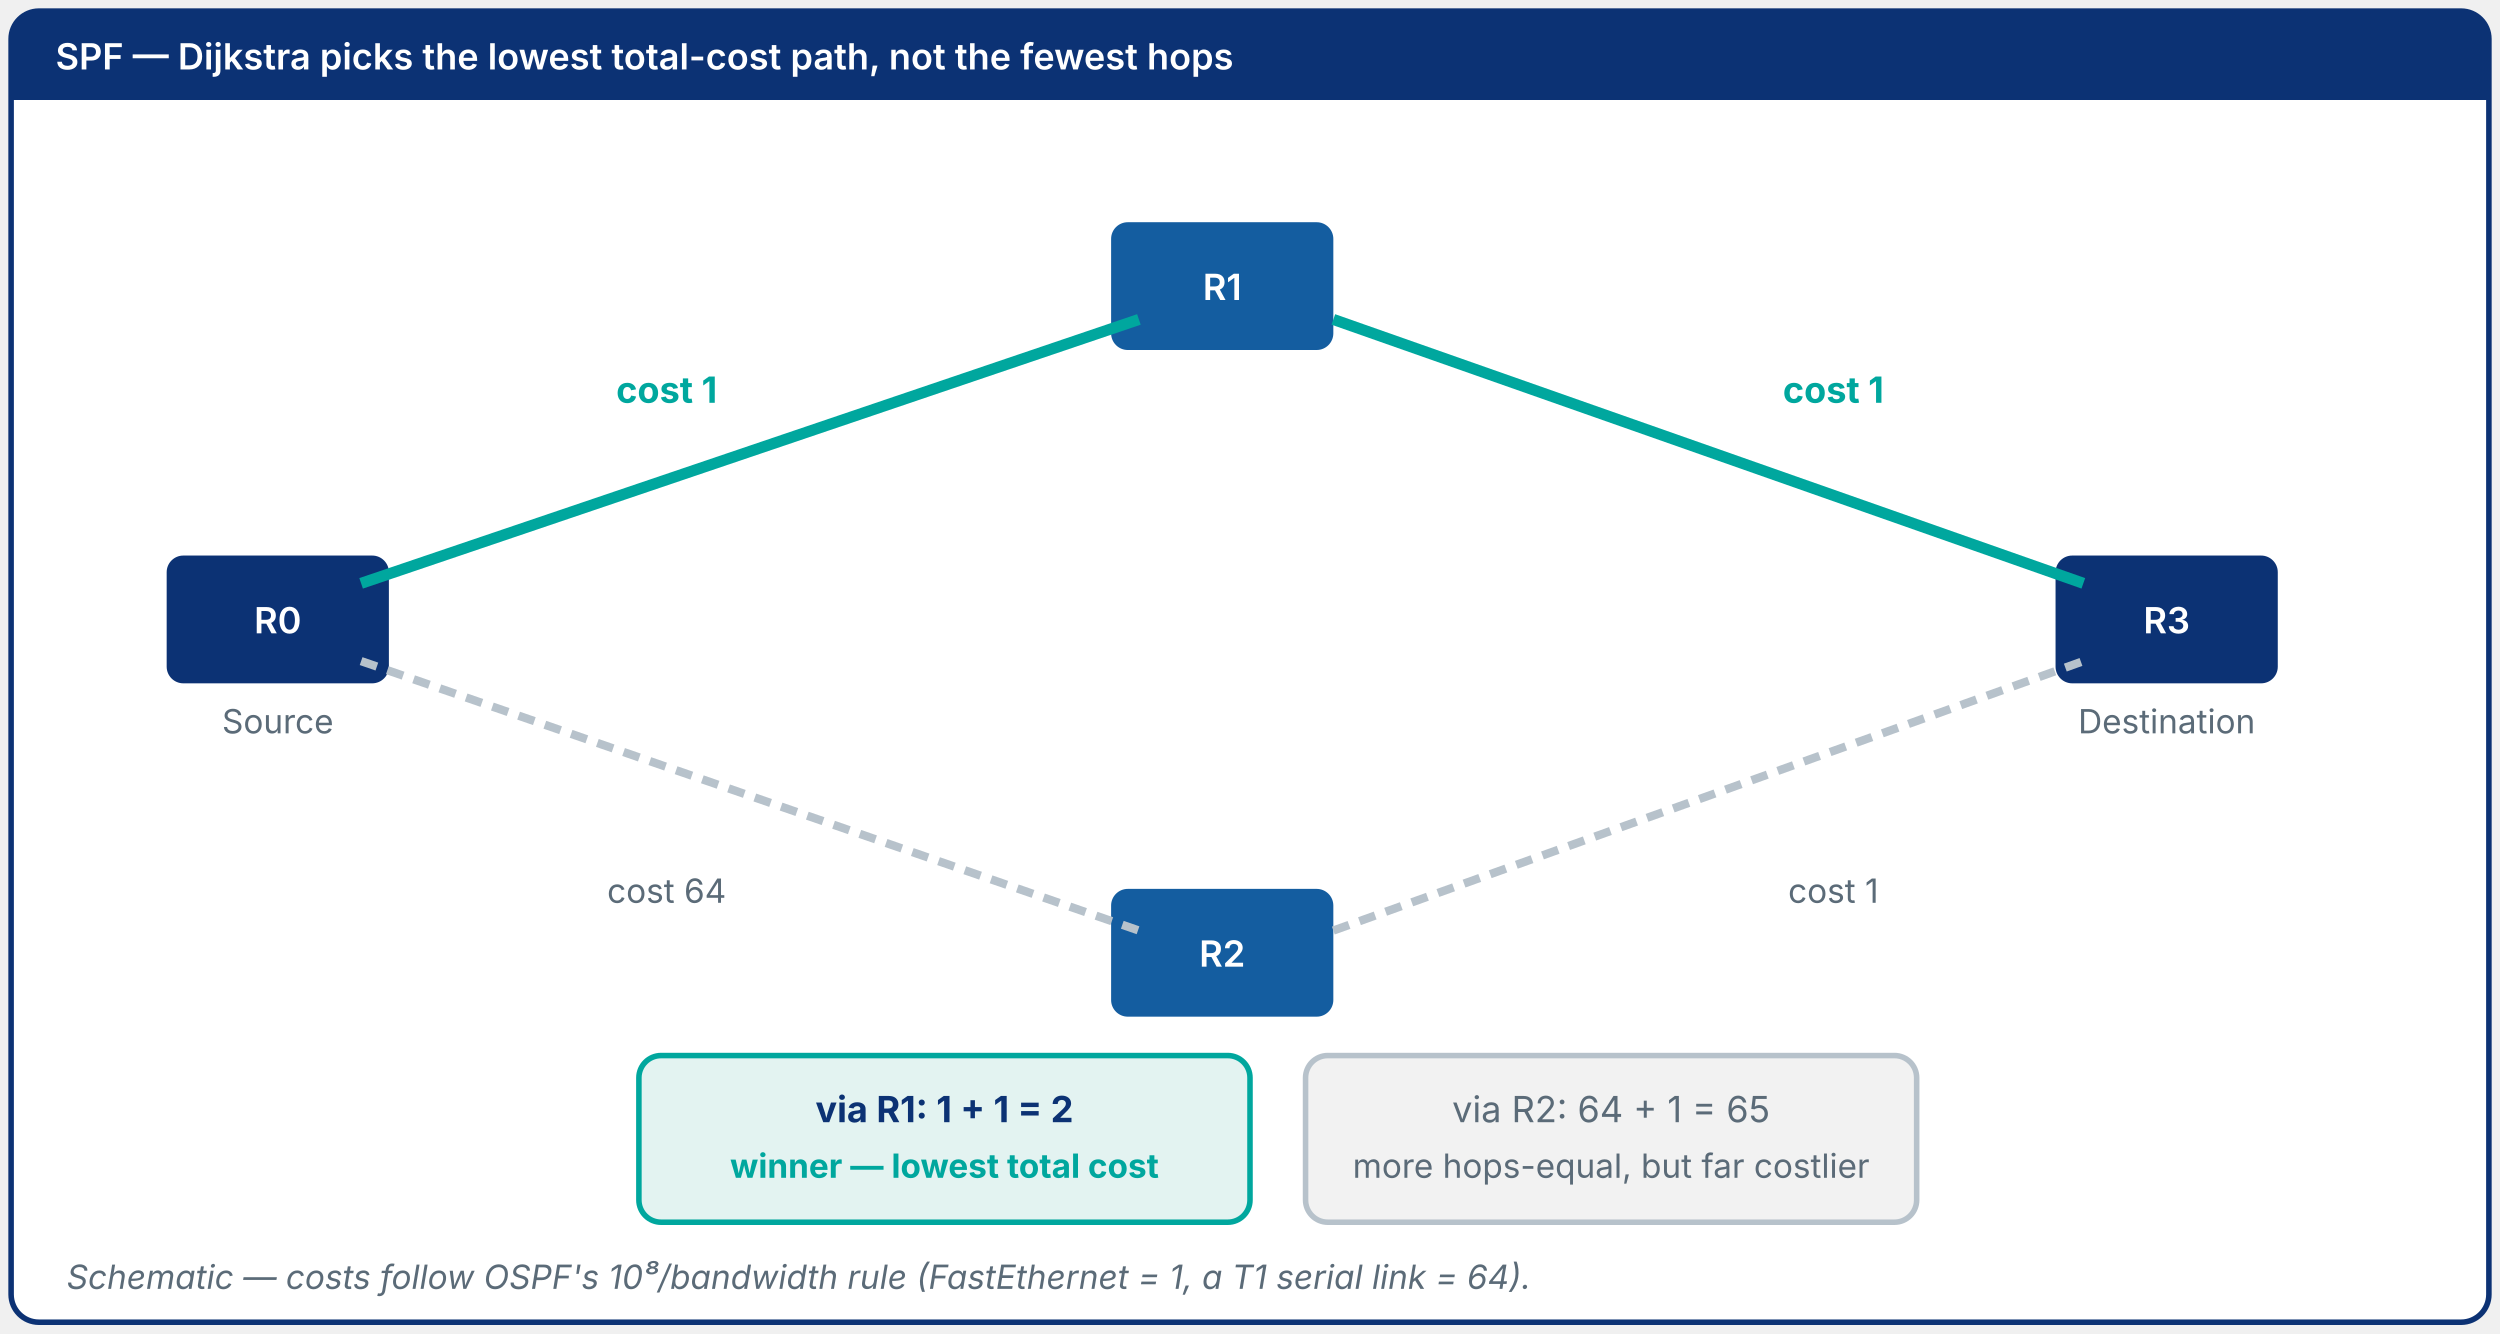
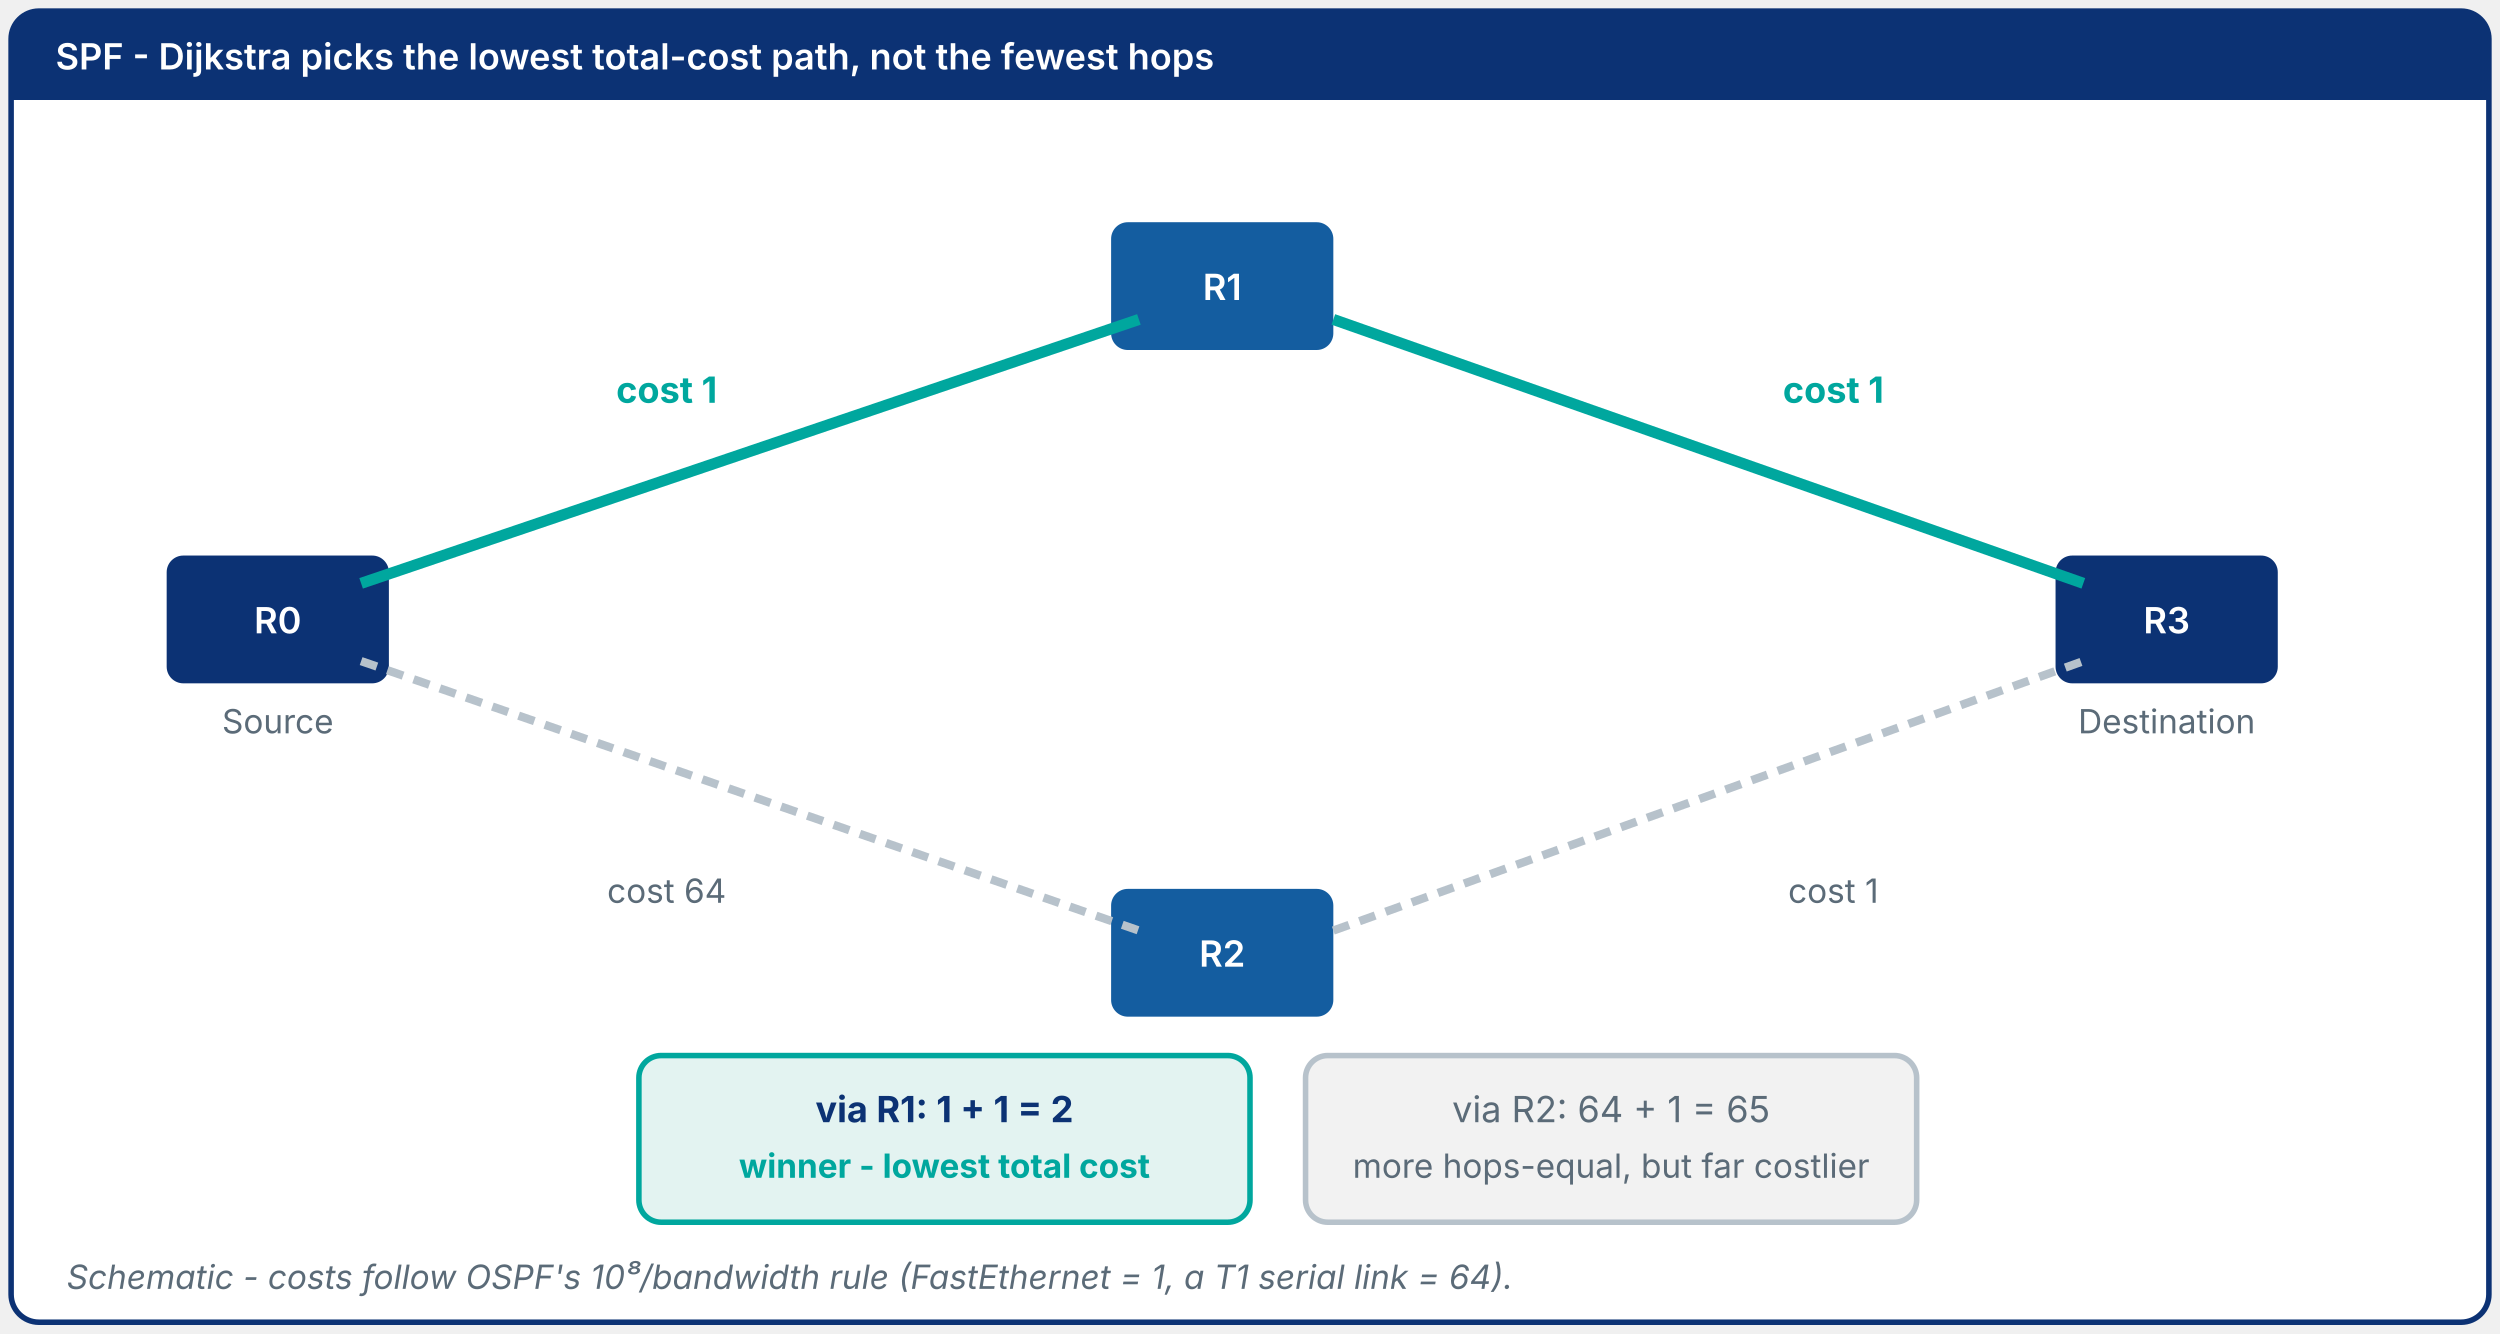
<svg xmlns="http://www.w3.org/2000/svg" viewBox="0 0 900 480" role="img" aria-labelledby="spf-title">
  <style>
  .lbl { font-family: system-ui, -apple-system, sans-serif; fill: #1A1A1A; font-size: 13px; }
  .lbl-sm { font-family: system-ui, -apple-system, sans-serif; fill: #5B6B78; font-size: 12px; }
  .lbl-w { font-family: system-ui, -apple-system, sans-serif; fill: #ffffff; font-size: 13px; font-weight: 600; }
  .lbl-title { font-family: system-ui, -apple-system, sans-serif; fill: #fff; font-size: 13px; font-weight: 600; }
</style>
  <rect x="4" y="4" width="892" height="472" rx="10" fill="#ffffff" stroke="#0C3274" stroke-width="2" />
  <rect x="4" y="4" width="892" height="32" rx="10" fill="#0C3274" />
  <rect x="4" y="20" width="892" height="16" fill="#0C3274" />
-   <text x="20" y="25" class="lbl-title">SPF — Dijkstra picks the lowest total-cost path, not the fewest hops</text>
+   <text x="20" y="25" class="lbl-title">SPF - Dijkstra picks the lowest total-cost path, not the fewest hops</text>
  <rect x="60" y="200" width="80" height="46" rx="6" fill="#0C3274" />
  <text x="100" y="228" text-anchor="middle" class="lbl-w">R0</text>
  <text x="100" y="264" text-anchor="middle" class="lbl-sm">Source</text>
  <rect x="400" y="80" width="80" height="46" rx="6" fill="#145DA0" />
  <text x="440" y="108" text-anchor="middle" class="lbl-w">R1</text>
  <rect x="400" y="320" width="80" height="46" rx="6" fill="#145DA0" />
  <text x="440" y="348" text-anchor="middle" class="lbl-w">R2</text>
  <rect x="740" y="200" width="80" height="46" rx="6" fill="#0C3274" />
  <text x="780" y="228" text-anchor="middle" class="lbl-w">R3</text>
  <text x="780" y="264" text-anchor="middle" class="lbl-sm">Destination</text>
  <line x1="130" y1="210" x2="410" y2="115" stroke="#00A79E" stroke-width="4" />
  <text x="240" y="145" text-anchor="middle" class="lbl" style="fill:#00A79E;font-weight:700;">cost 1</text>
  <line x1="480" y1="115" x2="750" y2="210" stroke="#00A79E" stroke-width="4" />
  <text x="660" y="145" text-anchor="middle" class="lbl" style="fill:#00A79E;font-weight:700;">cost 1</text>
  <line x1="130" y1="238" x2="410" y2="335" stroke="#B7C2CB" stroke-width="3" stroke-dasharray="6 4" />
  <text x="240" y="325" text-anchor="middle" class="lbl-sm">cost 64</text>
  <line x1="480" y1="335" x2="750" y2="238" stroke="#B7C2CB" stroke-width="3" stroke-dasharray="6 4" />
  <text x="660" y="325" text-anchor="middle" class="lbl-sm">cost 1</text>
  <rect x="230" y="380" width="220" height="60" rx="8" fill="#E3F3F1" stroke="#00A79E" stroke-width="2" />
  <text x="340" y="404" text-anchor="middle" class="lbl" style="font-weight:700;fill:#0C3274;">via R1: 1 + 1 = 2</text>
-   <text x="340" y="424" text-anchor="middle" class="lbl-sm" style="fill:#00A79E;font-weight:700;">winner — lowest total cost</text>
+   <text x="340" y="424" text-anchor="middle" class="lbl-sm" style="fill:#00A79E;font-weight:700;">winner - lowest total cost</text>
  <rect x="470" y="380" width="220" height="60" rx="8" fill="#F2F2F2" stroke="#B7C2CB" stroke-width="2" />
  <text x="580" y="404" text-anchor="middle" class="lbl" style="fill:#5B6B78;">via R2: 64 + 1 = 65</text>
  <text x="580" y="424" text-anchor="middle" class="lbl-sm">more hops-equal, but far costlier</text>
-   <text x="24" y="464" class="lbl-sm" style="font-style:italic;">Schematic — costs follow OSPF's 10⁸/bandwidth rule (FastEthernet = 1, a T1 serial link = 64).</text>
+   <text x="24" y="464" class="lbl-sm" style="font-style:italic;">Schematic - costs follow OSPF's 10⁸/bandwidth rule (FastEthernet = 1, a T1 serial link = 64).</text>
</svg>
